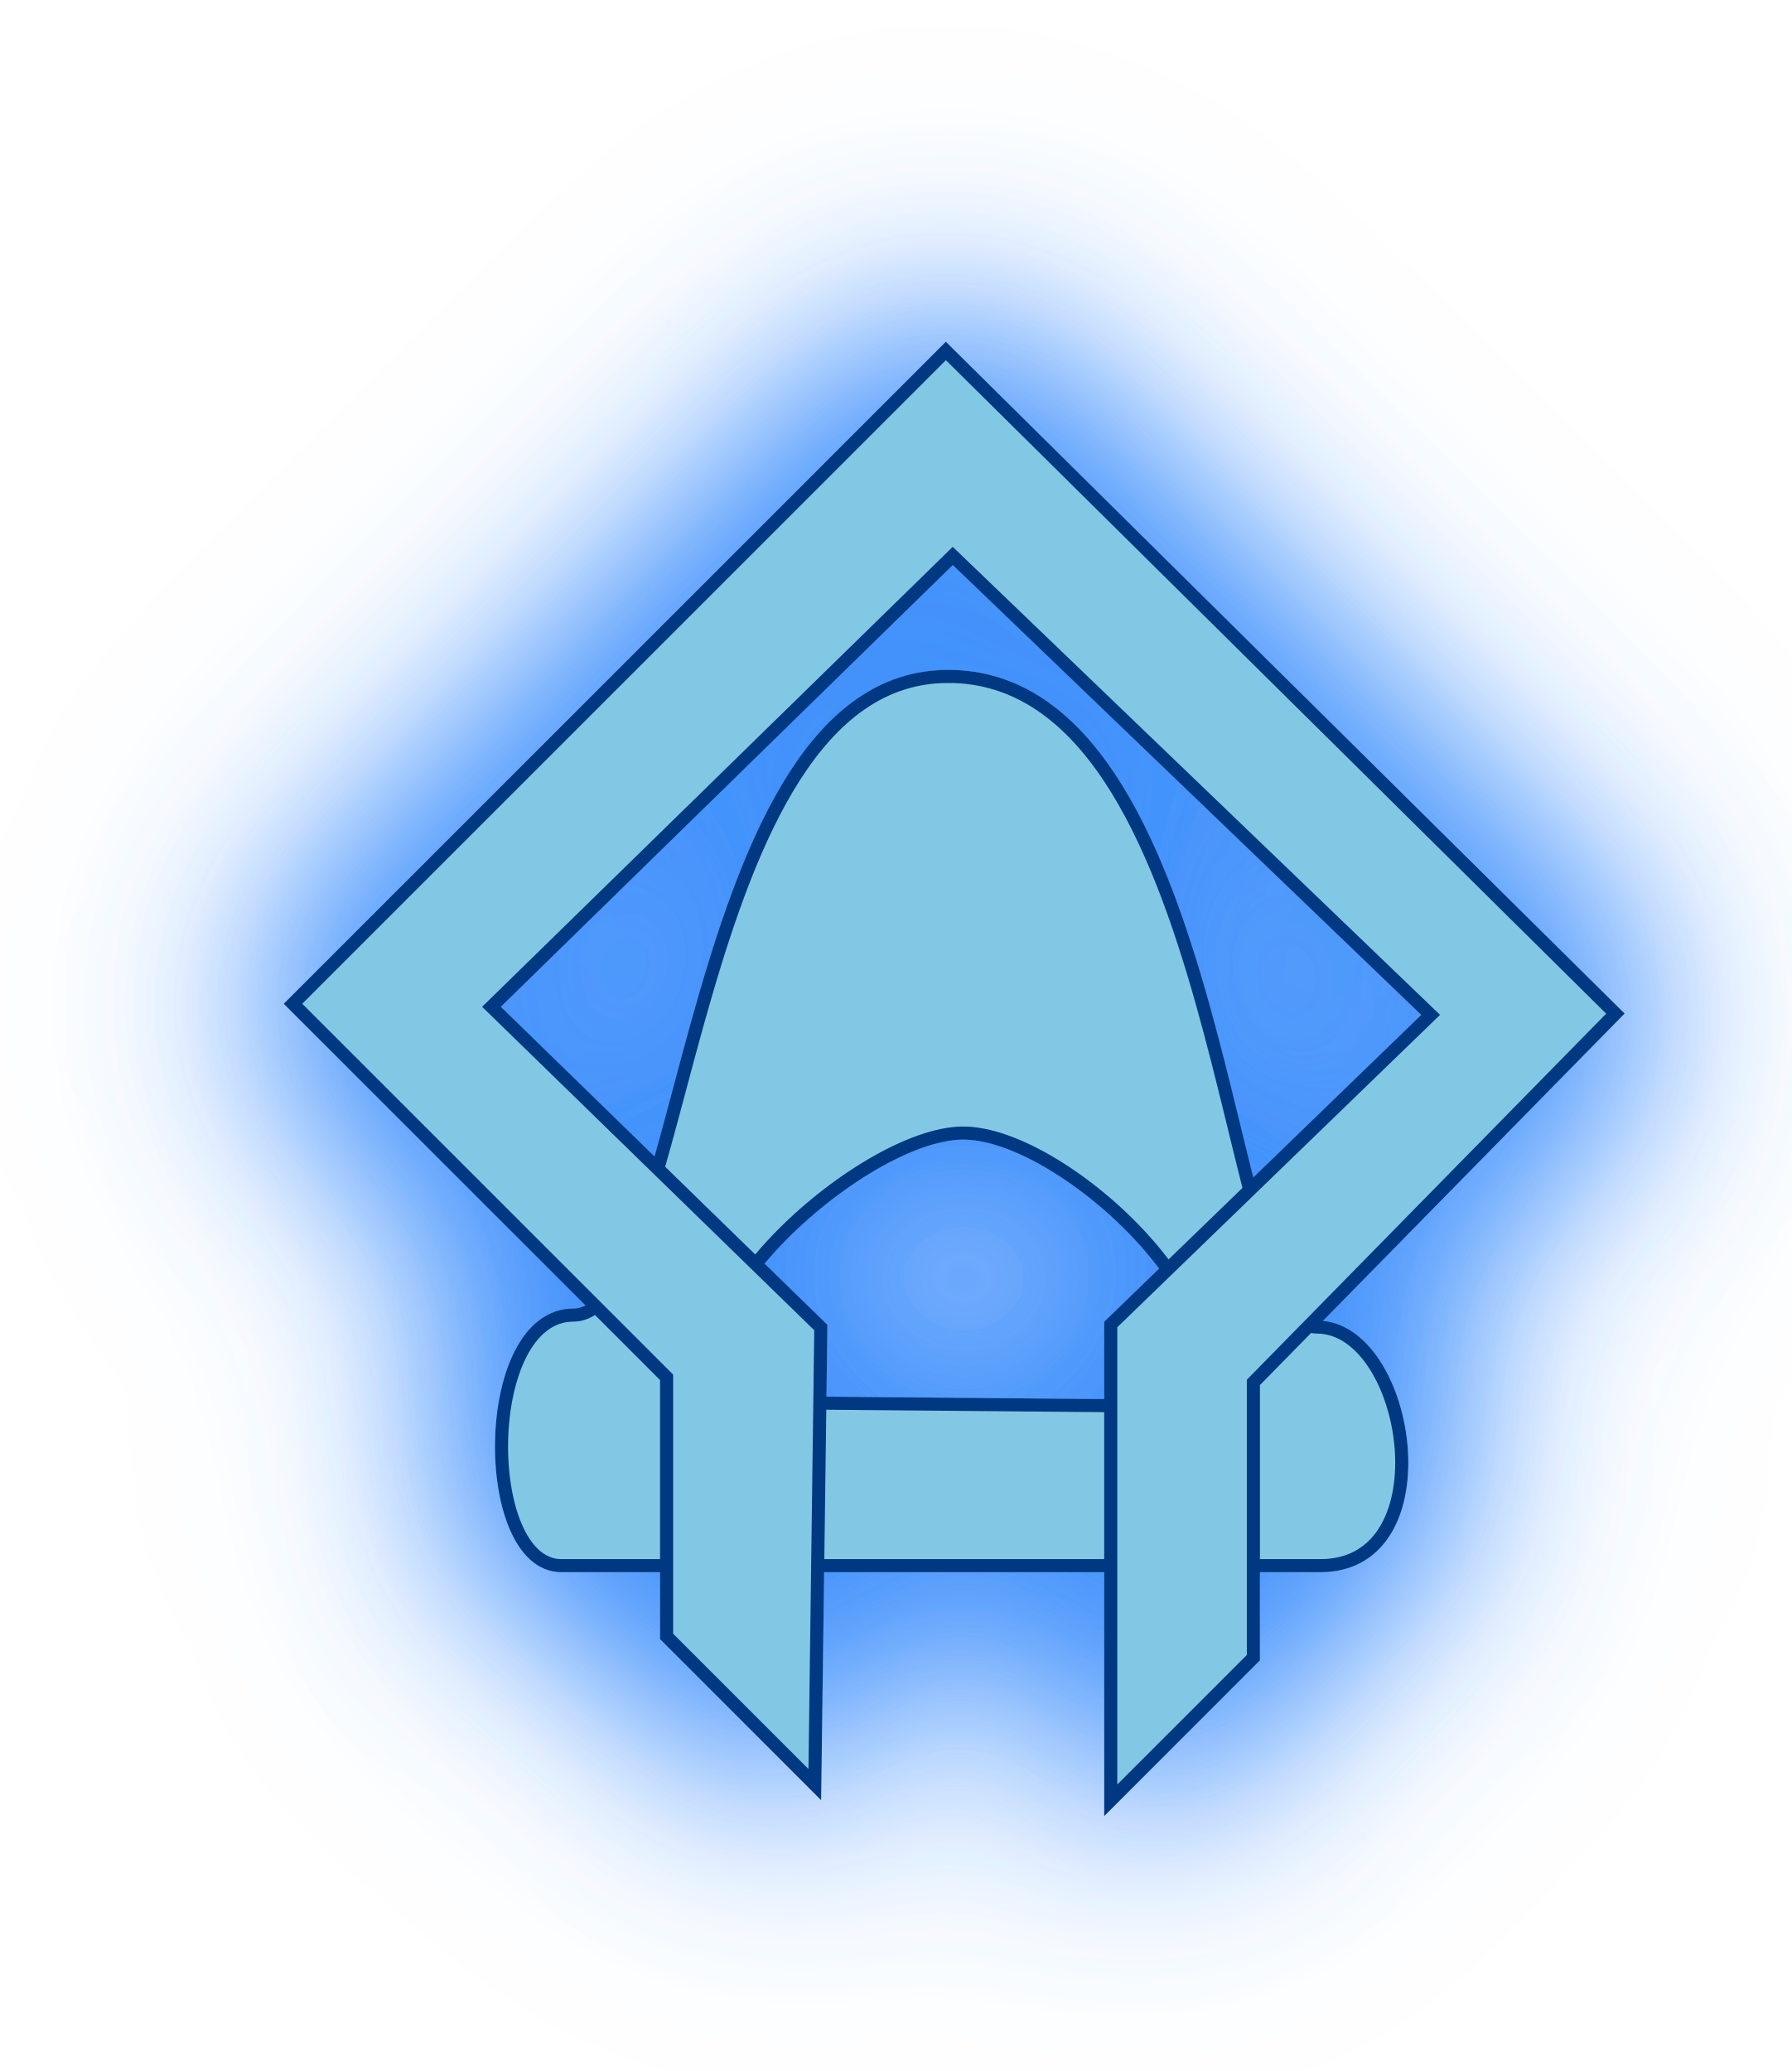
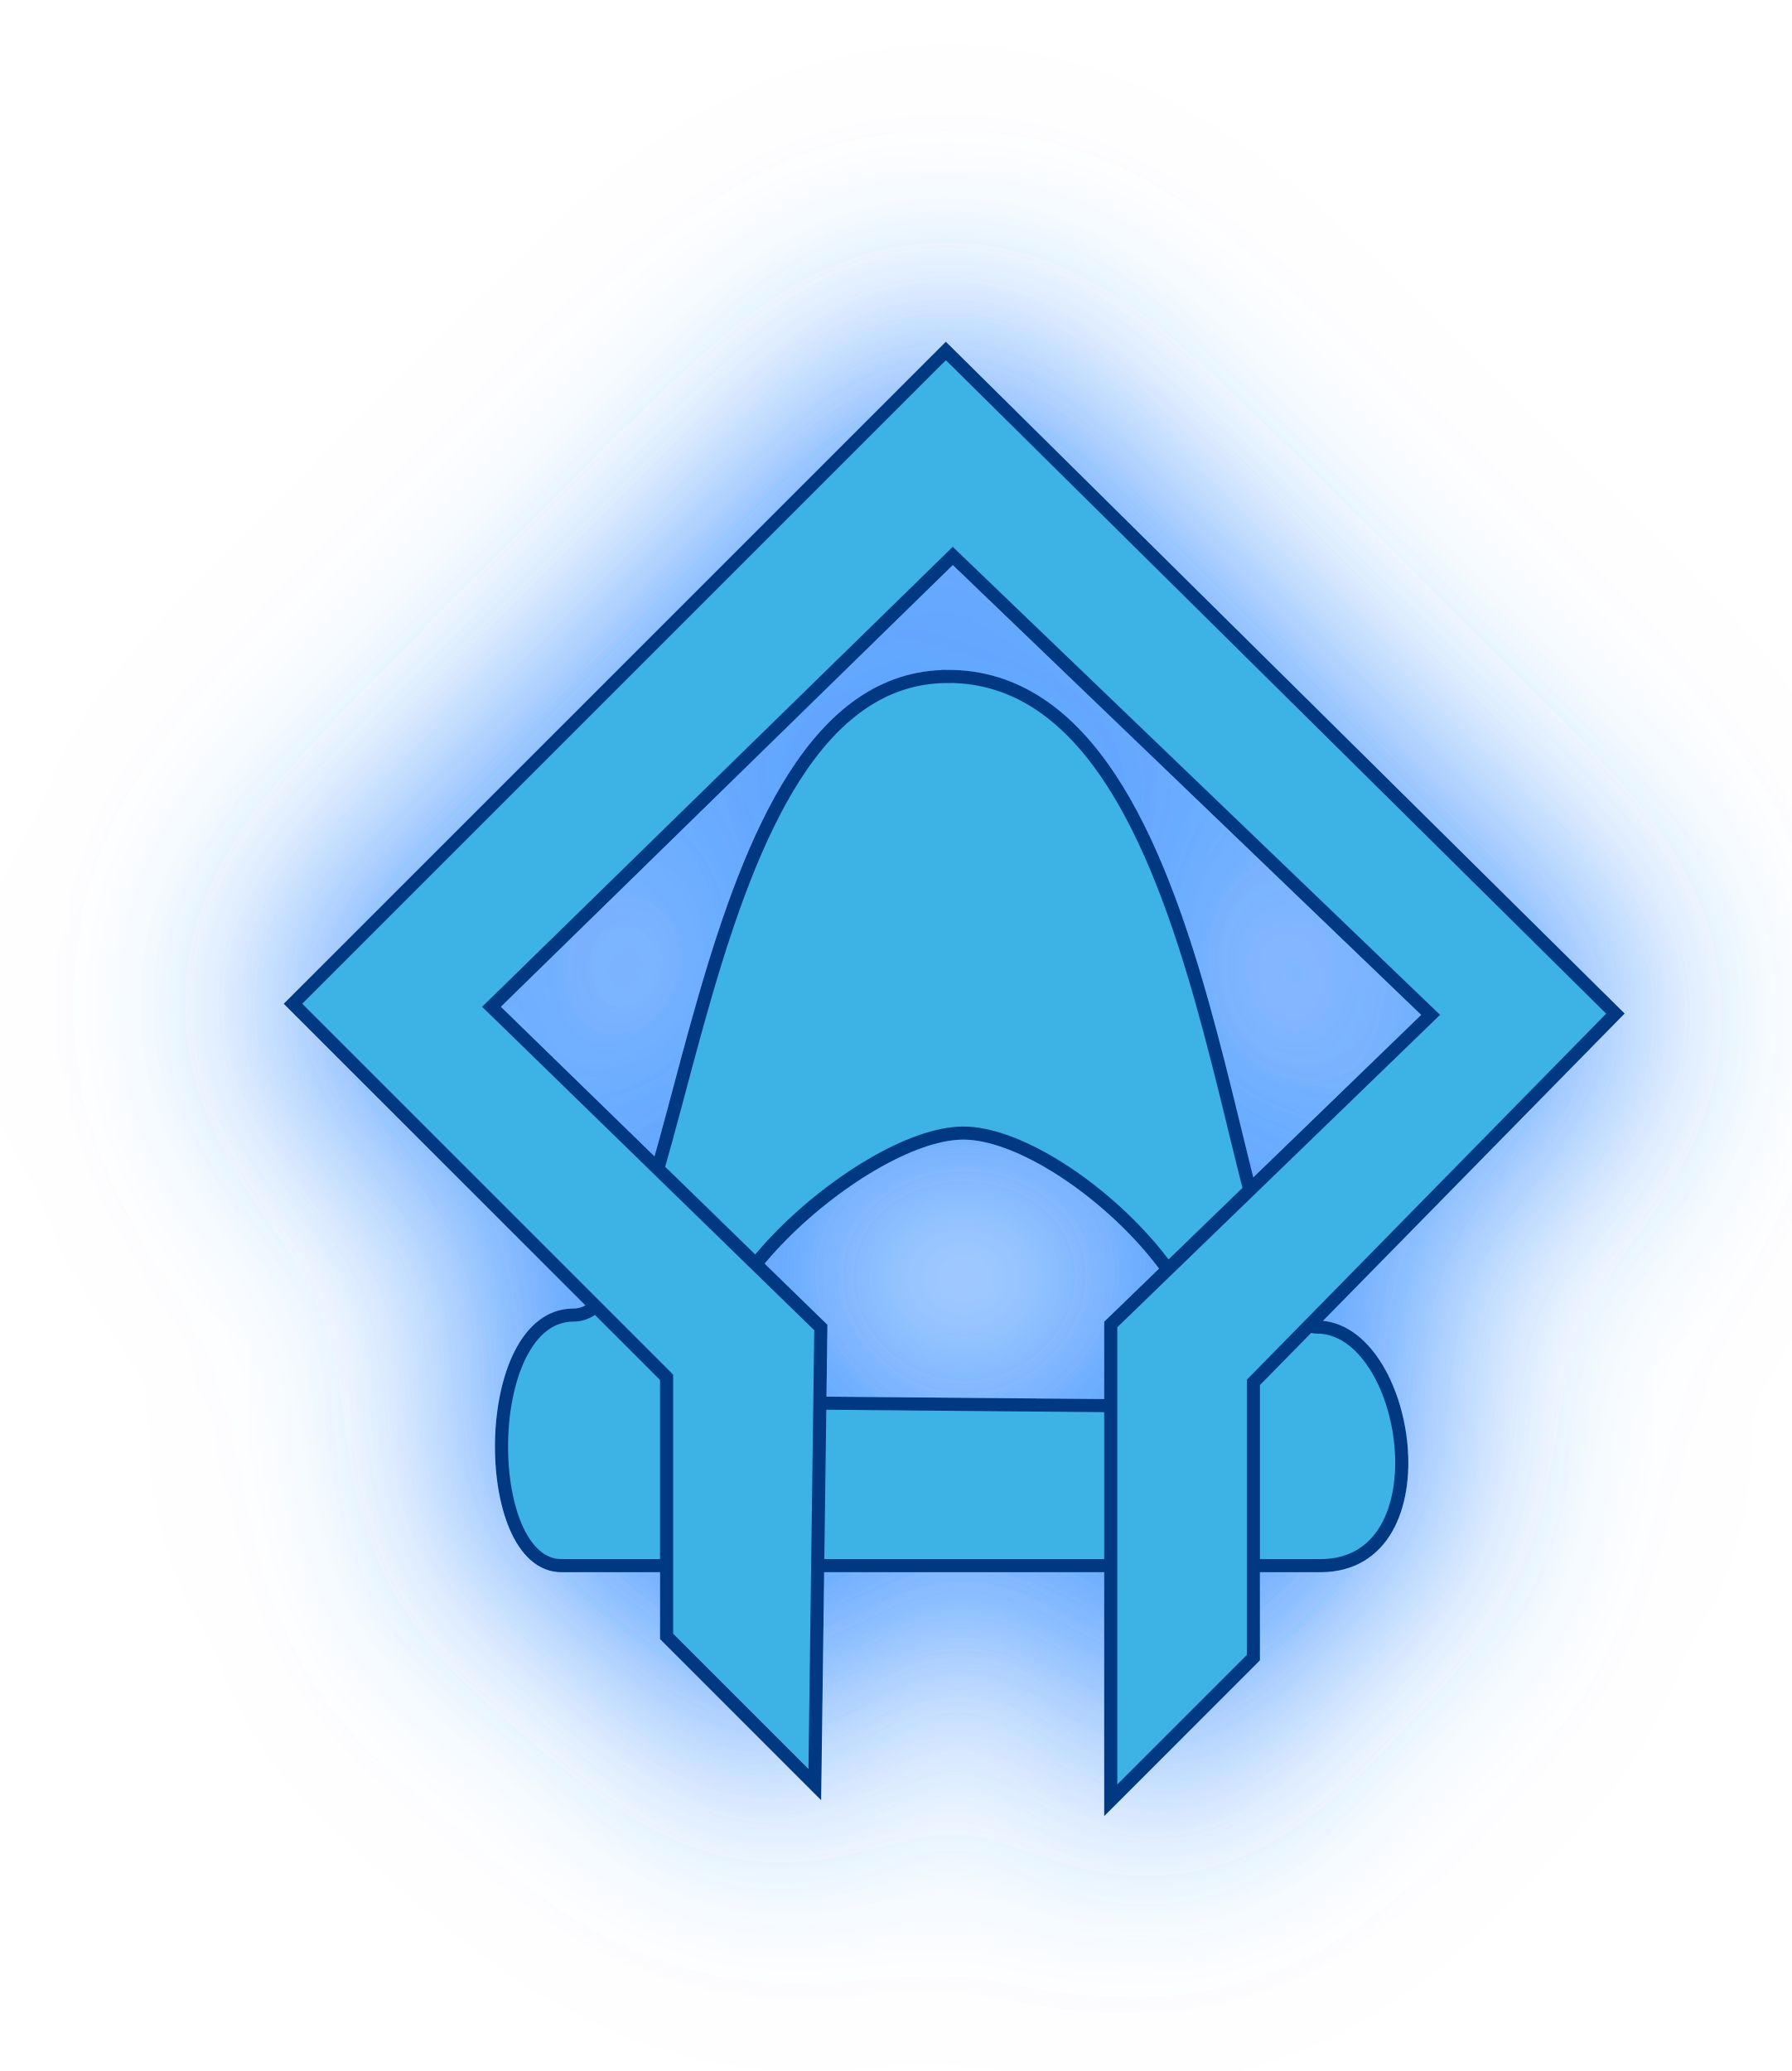
<svg xmlns="http://www.w3.org/2000/svg" class="box" width="22.578mm" height="26.106mm" viewBox="0 0 22.578 26.106" version="1.1" id="svg5" xml:space="preserve">
  <style>
.box {
-  filter: drop-shadow(0 0 5px #3f90fc) drop-shadow(0 0 5px #3f90fc);
-  }
+   filter: drop-shadow(0 0 5px #308aff9f) drop-shadow(0 0 5px #308aff9f);
+ }
</style>
  <g id="layer4">
-     <path id="path19730" style="display:inline;fill:#82c8e5;fill-opacity:1;stroke:#003781;stroke-width:0.165;stroke-dasharray:none;" d="m 11.946,8.527 c -3.311,0.002 -3.268,8.05 -4.718,8.05 -1.184,0 -1.181,3.159 -0.151,3.159 h 9.565 c 1.602,0 1.125,-3.008 -0.043,-3.008 -1.169,0 -1.147,-8.204 -4.653,-8.202 z m 0.195,5.756 c 1.301,0 3.816,2.417 2.792,3.441 -0.951,0 -4.737,-0.043 -5.692,-0.043 C 8.138,16.754 10.842,14.283 12.14,14.283 Z" />
-     <path style="display:inline;fill:#82c8e5;fill-opacity:1;stroke:#003781;stroke-width:0.165;stroke-dasharray:none;" d="m 10.346,16.734 -0.076,5.762 -1.868,-1.868 v -3.266 l -4.709,-4.709 8.229,-8.229 8.439,8.353 -4.563,4.649 v 3.47 l -1.798,1.798 v -5.998 L 18.032,12.793 12.009,7.008 6.195,12.691 Z" id="path19726" />
+     <path id="path19730" style="display:inline;fill:#3db2e5;fill-opacity:1;stroke:#003781;stroke-width:0.165;stroke-dasharray:none;" d="m 11.946,8.527 c -3.311,0.002 -3.268,8.05 -4.718,8.05 -1.184,0 -1.181,3.159 -0.151,3.159 h 9.565 c 1.602,0 1.125,-3.008 -0.043,-3.008 -1.169,0 -1.147,-8.204 -4.653,-8.202 z m 0.195,5.756 c 1.301,0 3.816,2.417 2.792,3.441 -0.951,0 -4.737,-0.043 -5.692,-0.043 C 8.138,16.754 10.842,14.283 12.14,14.283 Z" />
+     <path style="display:inline;fill:#3db2e5;fill-opacity:1;stroke:#003781;stroke-width:0.165;stroke-dasharray:none;" d="m 10.346,16.734 -0.076,5.762 -1.868,-1.868 v -3.266 l -4.709,-4.709 8.229,-8.229 8.439,8.353 -4.563,4.649 v 3.47 l -1.798,1.798 v -5.998 L 18.032,12.793 12.009,7.008 6.195,12.691 Z" id="path19726" />
  </g>
</svg>
